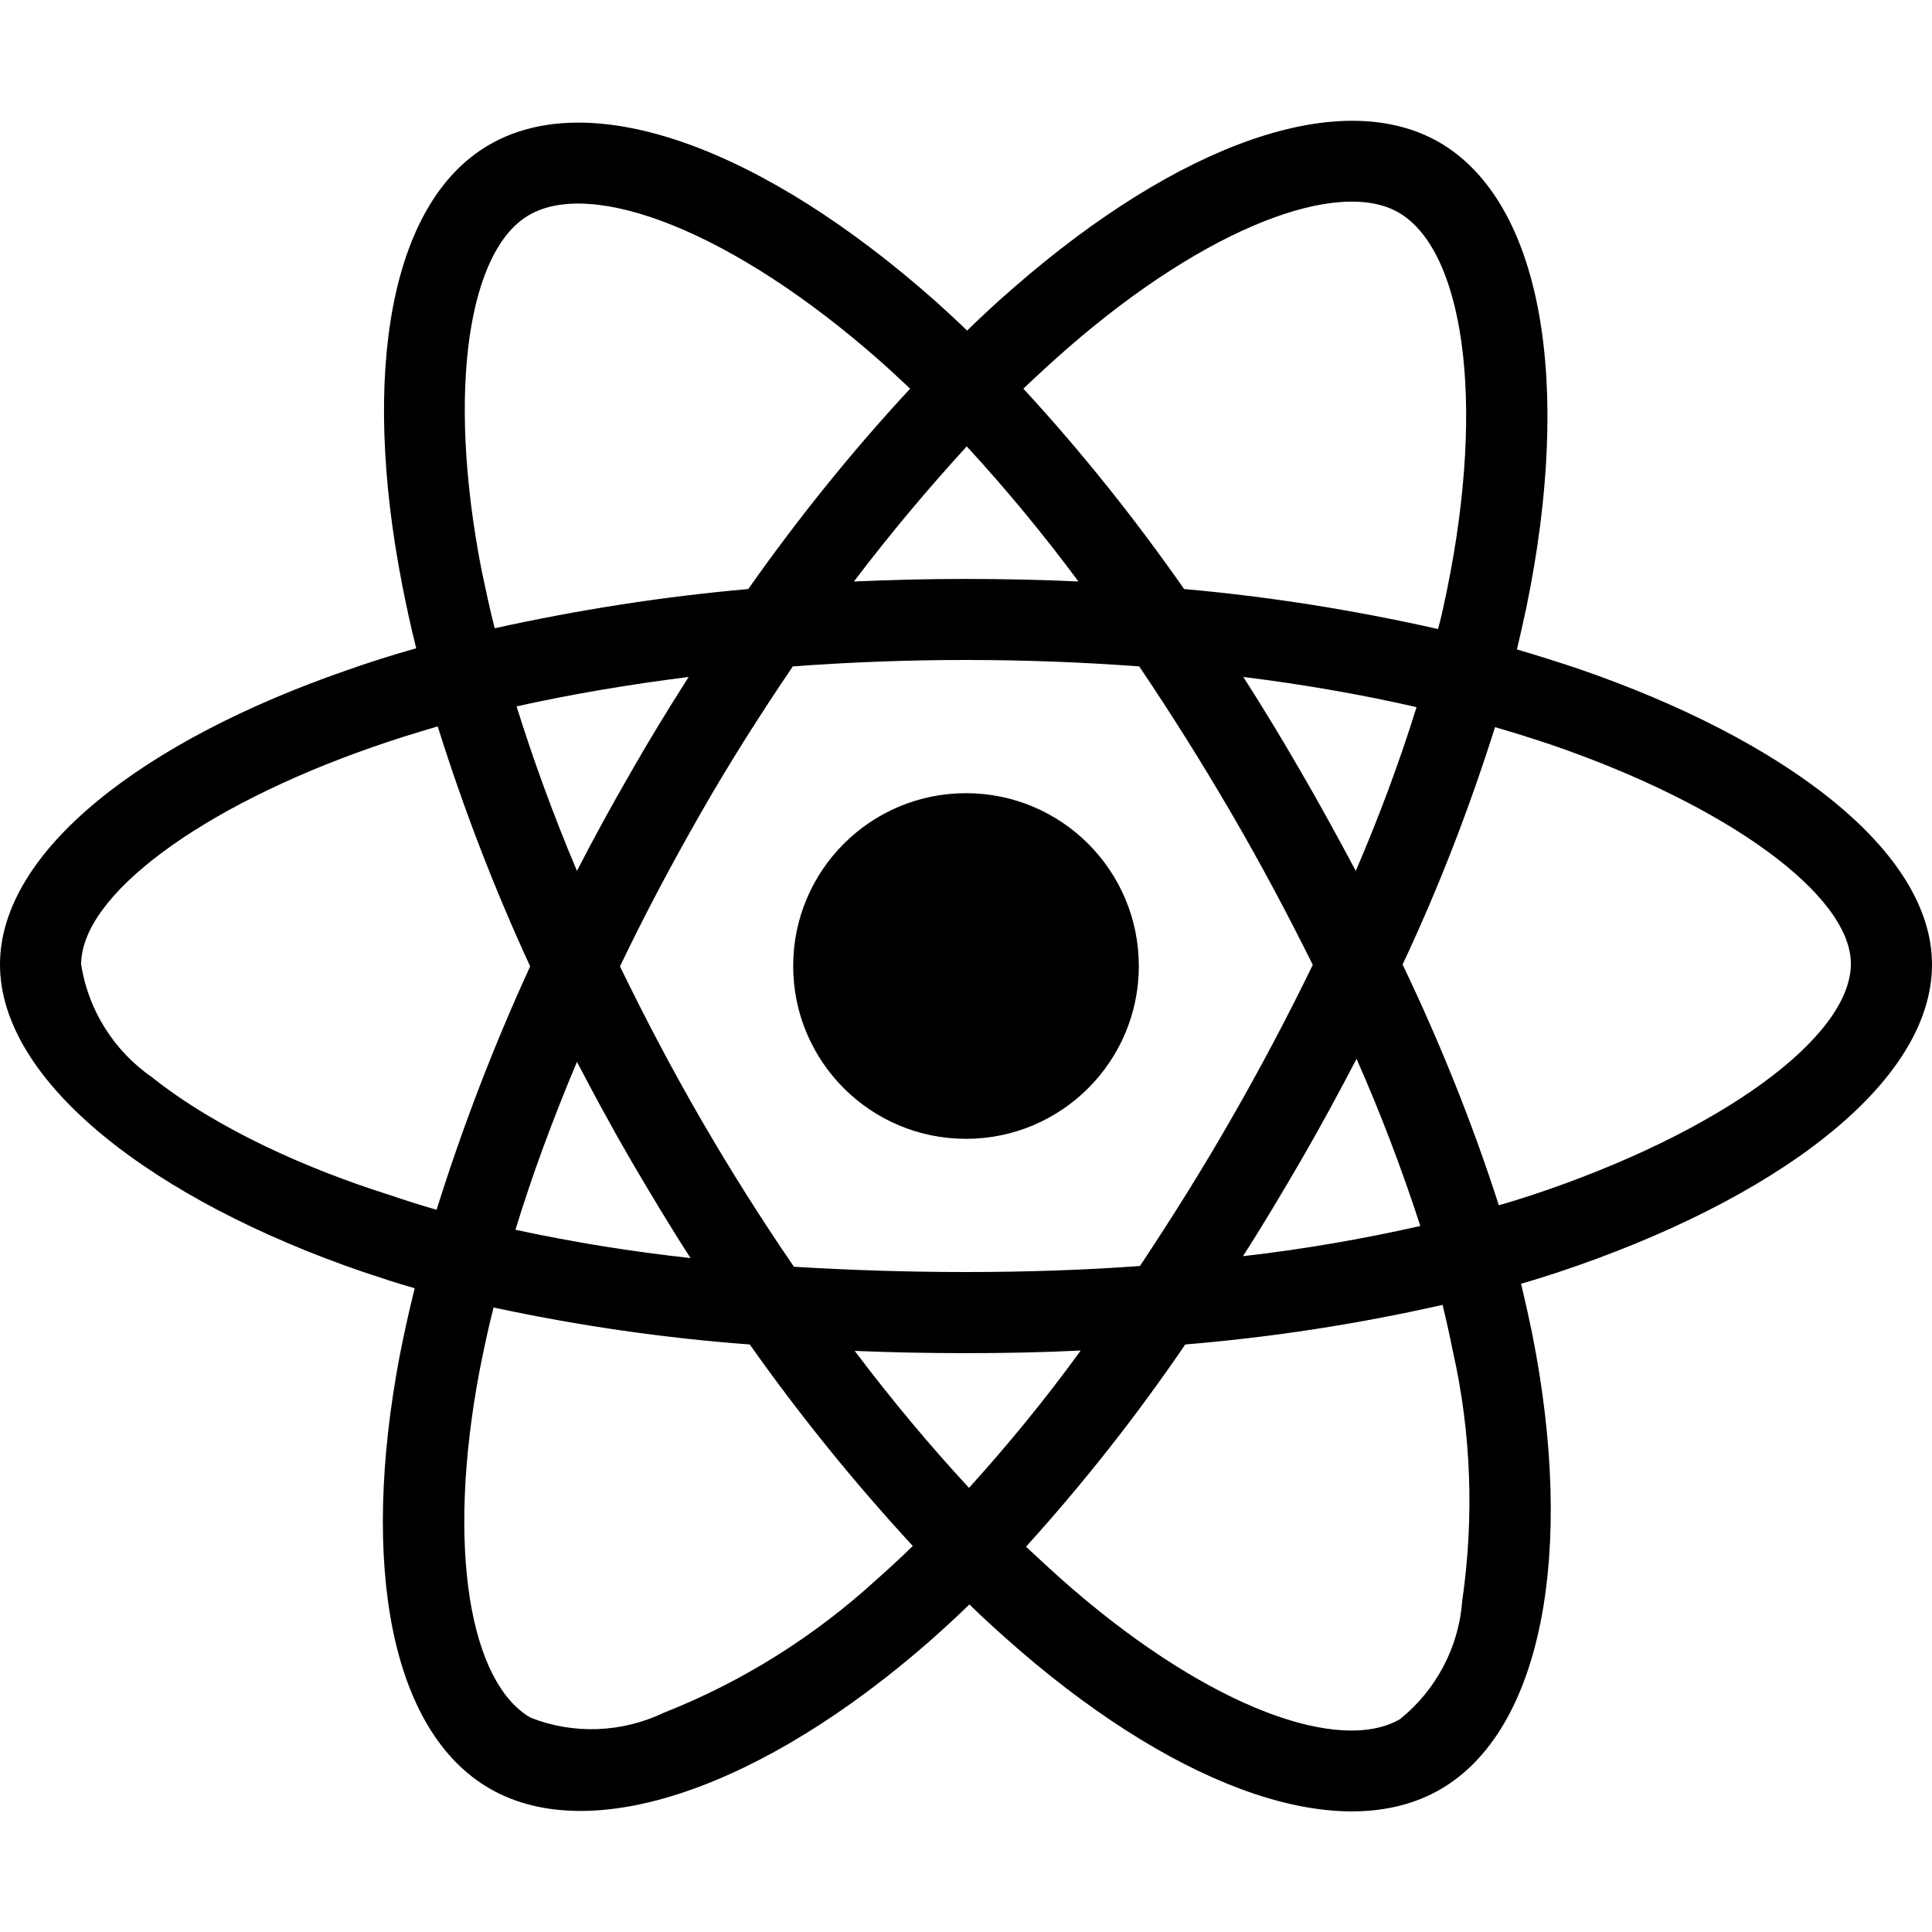
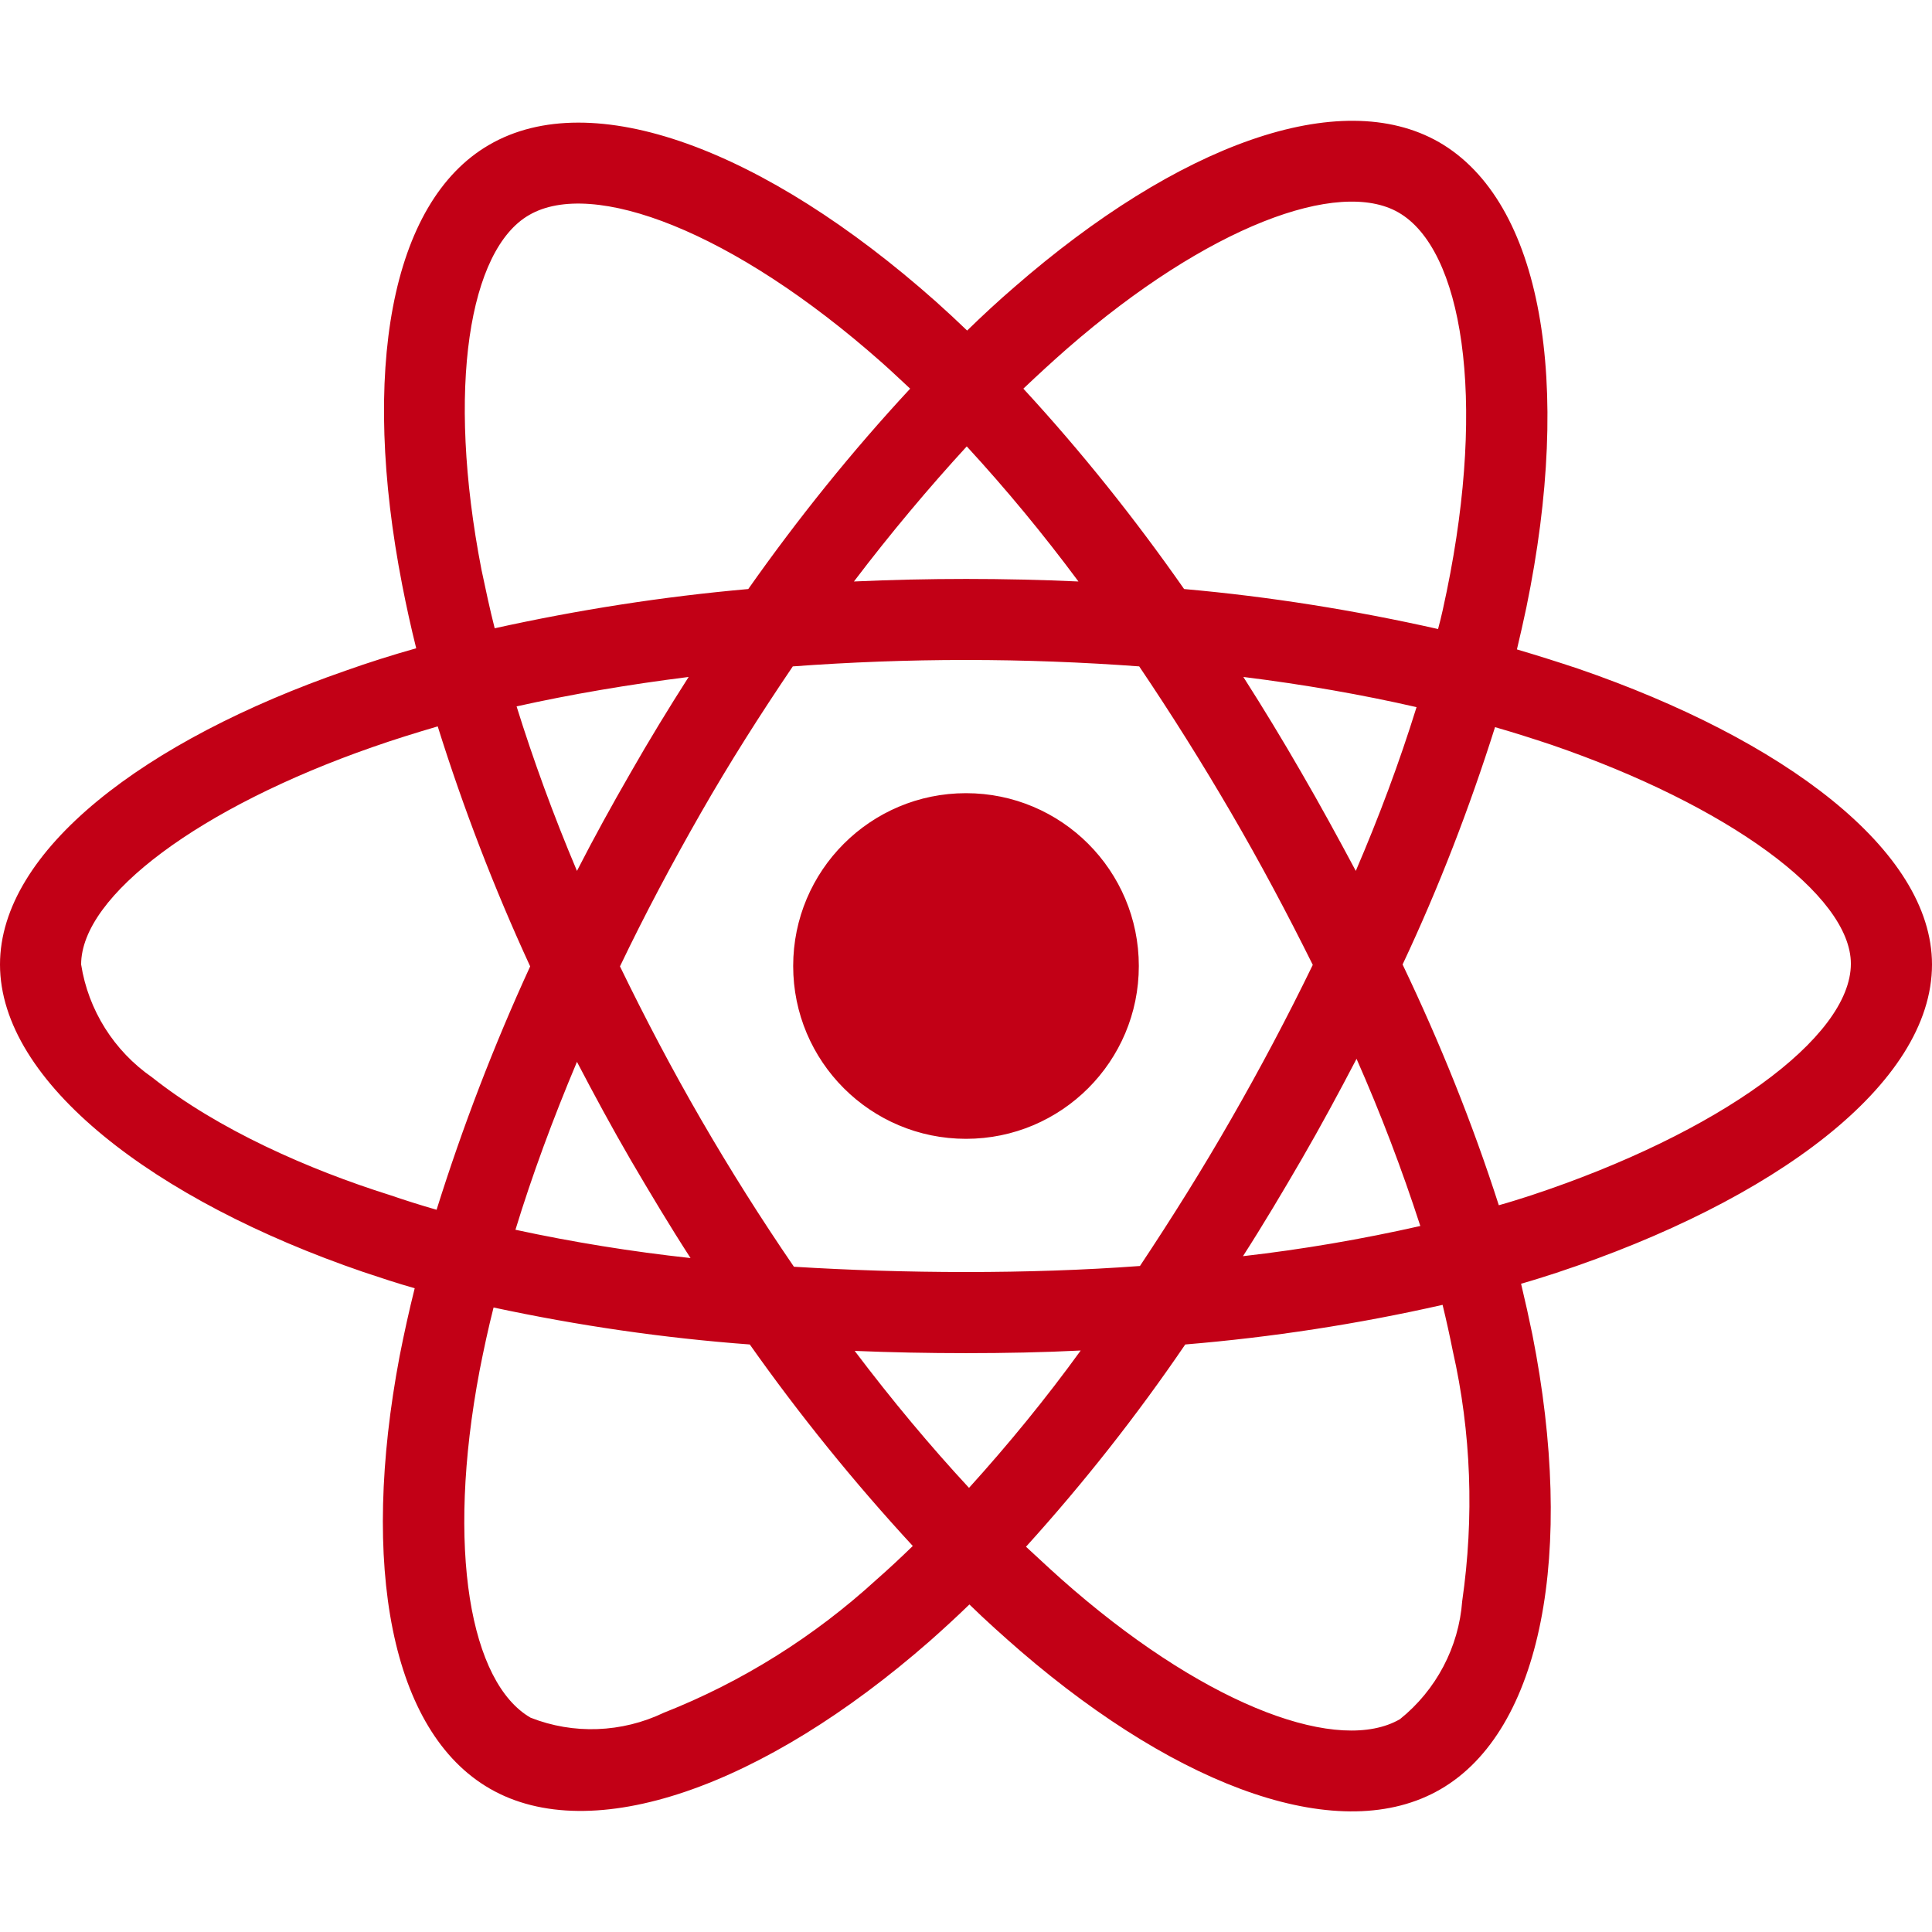
<svg xmlns="http://www.w3.org/2000/svg" viewBox="0 0 512 512">
-   <path d="M418.2 177.2c-5.4-1.8-10.8-3.5-16.2-5.1.9-3.7 1.7-7.4 2.5-11.1 12.3-59.6 4.2-107.5-23.1-123.3-26.3-15.1-69.2.6-112.6 38.4-4.3 3.7-8.5 7.6-12.5 11.5-2.7-2.6-5.5-5.2-8.3-7.7-45.5-40.4-91.1-57.4-118.4-41.5-26.2 15.2-34 60.3-23 116.7 1.1 5.6 2.3 11.1 3.7 16.7-6.4 1.8-12.7 3.8-18.6 5.9C38.3 196.2 0 225.4 0 255.6c0 31.2 40.8 62.5 96.3 81.5 4.5 1.5 9 3 13.6 4.3-1.5 6-2.8 11.9-4 18-10.5 55.5-2.3 99.5 23.9 114.6 27 15.6 72.4-.4 116.6-39.1 3.5-3.1 7-6.3 10.5-9.7 4.4 4.3 9 8.4 13.6 12.4 42.8 36.8 85.1 51.7 111.2 36.6 27-15.6 35.8-62.9 24.4-120.5-.9-4.4-1.9-8.9-3-13.5 3.2-.9 6.3-1.9 9.4-2.9 57.7-19.1 99.5-50 99.5-81.7 0-30.3-39.4-59.7-93.8-78.4zM282.9 92.3c37.2-32.4 71.9-45.1 87.7-36 16.9 9.7 23.4 48.9 12.8 100.4-.7 3.4-1.4 6.7-2.3 10-22.2-5-44.7-8.6-67.3-10.6-13-18.6-27.2-36.4-42.6-53.1 3.9-3.7 7.7-7.2 11.7-10.7zM167.2 307.5c5.1 8.7 10.3 17.4 15.8 25.9-15.6-1.7-31.1-4.2-46.4-7.5 4.4-14.4 9.9-29.3 16.3-44.5 4.6 8.8 9.3 17.5 14.3 26.1zm-30.3-120.3c14.4-3.2 29.7-5.8 45.6-7.8-5.3 8.3-10.5 16.8-15.4 25.4-4.9 8.5-9.7 17.2-14.2 26-6.3-14.9-11.6-29.5-16-43.6zm27.4 68.9c6.6-13.8 13.8-27.3 21.4-40.6s15.8-26.2 24.4-38.9c15-1.1 30.3-1.7 45.9-1.7s31 .6 45.9 1.7c8.5 12.6 16.6 25.5 24.3 38.7s14.9 26.7 21.7 40.4c-6.7 13.8-13.9 27.4-21.6 40.8-7.6 13.3-15.7 26.2-24.2 39-14.9 1.1-30.4 1.6-46.1 1.6s-30.9-.5-45.6-1.4c-8.7-12.7-16.9-25.7-24.6-39s-14.8-26.8-21.5-40.6zm180.6 51.2c5.1-8.8 9.9-17.7 14.6-26.7 6.4 14.5 12 29.2 16.9 44.3-15.5 3.5-31.2 6.2-47 8 5.4-8.4 10.5-17 15.5-25.6zm14.4-76.5c-4.7-8.8-9.5-17.6-14.5-26.2-4.9-8.5-10-16.9-15.3-25.2 16.1 2 31.5 4.7 45.9 8-4.6 14.8-10 29.2-16.1 43.4zM256.2 118.3c10.5 11.4 20.4 23.4 29.6 35.8-19.8-.9-39.7-.9-59.5 0 9.8-12.9 19.9-24.9 29.9-35.8zM140.2 57c16.8-9.8 54.1 4.2 93.4 39 2.5 2.2 5 4.6 7.6 7-15.5 16.7-29.8 34.5-42.9 53.1-22.6 2-45 5.5-67.2 10.4-1.3-5.1-2.4-10.3-3.5-15.5-9.4-48.4-3.2-84.9 12.6-94zm-24.5 263.6c-4.2-1.2-8.3-2.5-12.4-3.9-21.3-6.7-45.5-17.3-63-31.2-10.1-7-16.9-17.8-18.8-29.9 0-18.3 31.6-41.7 77.2-57.6 5.7-2 11.5-3.8 17.3-5.5 6.8 21.7 15 43 24.5 63.6-9.6 20.9-17.9 42.5-24.8 64.5zm116.6 98c-16.5 15.1-35.6 27.1-56.4 35.3-11.1 5.3-23.9 5.8-35.3 1.3-15.9-9.2-22.5-44.5-13.5-92 1.1-5.6 2.3-11.2 3.7-16.7 22.4 4.8 45 8.1 67.9 9.8 13.2 18.7 27.7 36.6 43.2 53.4-3.2 3.1-6.4 6.1-9.6 8.9zm24.5-24.3c-10.2-11-20.4-23.2-30.3-36.3 9.6.4 19.5.6 29.5.6 10.3 0 20.4-.2 30.4-.7-9.2 12.7-19.1 24.8-29.6 36.4zm130.7 30c-.9 12.2-6.9 23.6-16.5 31.3-15.9 9.2-49.8-2.8-86.4-34.2-4.2-3.6-8.4-7.5-12.7-11.5 15.3-16.9 29.4-34.8 42.2-53.6 22.9-1.9 45.7-5.4 68.2-10.5 1 4.1 1.9 8.2 2.7 12.2 4.9 21.6 5.7 44.1 2.5 66.3zm18.2-107.5c-2.8.9-5.6 1.8-8.5 2.6-7-21.8-15.6-43.1-25.5-63.8 9.6-20.4 17.7-41.4 24.5-62.9 5.2 1.5 10.2 3.1 15 4.7 46.6 16 79.3 39.8 79.3 58 0 19.6-34.9 44.9-84.8 61.4zm-149.7-15c25.3 0 45.8-20.5 45.8-45.8s-20.5-45.8-45.8-45.8c-25.3 0-45.8 20.5-45.8 45.8s20.5 45.8 45.8 45.8z" />
+   <path d="M418.2 177.2c-5.4-1.8-10.8-3.5-16.2-5.1.9-3.7 1.7-7.4 2.5-11.1 12.3-59.6 4.2-107.5-23.1-123.3-26.3-15.1-69.2.6-112.6 38.4-4.3 3.7-8.5 7.6-12.5 11.5-2.7-2.6-5.5-5.2-8.3-7.7-45.5-40.4-91.1-57.4-118.4-41.5-26.2 15.2-34 60.3-23 116.7 1.1 5.6 2.3 11.1 3.7 16.7-6.4 1.8-12.7 3.8-18.6 5.9C38.3 196.2 0 225.4 0 255.6c0 31.2 40.8 62.5 96.3 81.5 4.5 1.5 9 3 13.6 4.3-1.5 6-2.8 11.9-4 18-10.5 55.5-2.3 99.5 23.9 114.6 27 15.6 72.4-.4 116.6-39.1 3.5-3.1 7-6.3 10.5-9.7 4.4 4.3 9 8.4 13.6 12.4 42.8 36.8 85.1 51.7 111.2 36.6 27-15.6 35.8-62.9 24.4-120.5-.9-4.4-1.9-8.9-3-13.5 3.2-.9 6.3-1.9 9.4-2.9 57.7-19.1 99.5-50 99.5-81.7 0-30.3-39.4-59.7-93.8-78.4zM282.9 92.3c37.2-32.4 71.9-45.1 87.7-36 16.9 9.7 23.4 48.9 12.8 100.4-.7 3.4-1.4 6.7-2.3 10-22.2-5-44.7-8.6-67.3-10.6-13-18.6-27.2-36.4-42.6-53.1 3.9-3.7 7.7-7.2 11.7-10.7zM167.2 307.5c5.1 8.7 10.3 17.4 15.8 25.9-15.6-1.7-31.1-4.2-46.4-7.5 4.4-14.4 9.9-29.3 16.3-44.5 4.6 8.8 9.3 17.5 14.3 26.1zm-30.3-120.3c14.4-3.2 29.7-5.8 45.6-7.8-5.3 8.3-10.5 16.8-15.4 25.4-4.9 8.5-9.7 17.2-14.2 26-6.3-14.9-11.6-29.5-16-43.6zm27.4 68.9c6.6-13.8 13.8-27.3 21.4-40.6s15.8-26.2 24.4-38.9c15-1.1 30.3-1.7 45.9-1.7s31 .6 45.9 1.7c8.5 12.6 16.6 25.5 24.3 38.7s14.9 26.7 21.7 40.4c-6.7 13.8-13.9 27.4-21.6 40.8-7.6 13.3-15.7 26.2-24.2 39-14.9 1.1-30.4 1.6-46.1 1.6s-30.9-.5-45.6-1.4c-8.7-12.7-16.9-25.7-24.6-39s-14.8-26.8-21.5-40.6zm180.6 51.2c5.1-8.8 9.9-17.7 14.6-26.7 6.4 14.5 12 29.2 16.9 44.3-15.5 3.5-31.2 6.2-47 8 5.4-8.4 10.5-17 15.5-25.6zm14.4-76.5c-4.7-8.8-9.5-17.6-14.5-26.2-4.9-8.5-10-16.9-15.3-25.2 16.1 2 31.5 4.7 45.9 8-4.6 14.8-10 29.2-16.1 43.4zM256.2 118.3c10.5 11.4 20.4 23.4 29.6 35.8-19.8-.9-39.7-.9-59.5 0 9.8-12.9 19.9-24.9 29.9-35.8zM140.2 57c16.8-9.8 54.1 4.2 93.4 39 2.5 2.2 5 4.6 7.6 7-15.5 16.7-29.8 34.5-42.9 53.1-22.6 2-45 5.5-67.2 10.4-1.3-5.1-2.4-10.3-3.5-15.5-9.4-48.4-3.2-84.9 12.6-94zm-24.5 263.6c-4.2-1.2-8.3-2.5-12.4-3.9-21.3-6.7-45.5-17.3-63-31.2-10.1-7-16.9-17.8-18.8-29.9 0-18.3 31.6-41.7 77.2-57.6 5.7-2 11.5-3.8 17.3-5.5 6.8 21.7 15 43 24.5 63.6-9.6 20.9-17.9 42.5-24.8 64.5zm116.6 98c-16.5 15.1-35.6 27.1-56.4 35.3-11.1 5.3-23.9 5.8-35.3 1.3-15.9-9.2-22.5-44.5-13.5-92 1.1-5.6 2.3-11.2 3.7-16.7 22.4 4.8 45 8.1 67.9 9.8 13.2 18.7 27.7 36.6 43.2 53.4-3.2 3.1-6.4 6.1-9.6 8.9zm24.5-24.3c-10.2-11-20.4-23.2-30.3-36.3 9.6.4 19.5.6 29.5.6 10.3 0 20.4-.2 30.4-.7-9.2 12.7-19.1 24.8-29.6 36.4zm130.7 30c-.9 12.2-6.9 23.6-16.5 31.3-15.9 9.2-49.8-2.8-86.4-34.2-4.2-3.6-8.4-7.5-12.7-11.5 15.3-16.9 29.4-34.8 42.2-53.6 22.9-1.9 45.7-5.4 68.2-10.5 1 4.1 1.9 8.2 2.7 12.2 4.9 21.6 5.7 44.1 2.5 66.3zm18.2-107.5c-2.8.9-5.6 1.8-8.5 2.6-7-21.8-15.6-43.1-25.5-63.8 9.6-20.4 17.7-41.4 24.5-62.9 5.2 1.5 10.2 3.1 15 4.7 46.6 16 79.3 39.8 79.3 58 0 19.6-34.9 44.9-84.8 61.4zm-149.7-15c25.3 0 45.8-20.5 45.8-45.8s-20.5-45.8-45.8-45.8c-25.3 0-45.8 20.5-45.8 45.8s20.5 45.8 45.8 45.8z" fill="#c20016" />
</svg>
